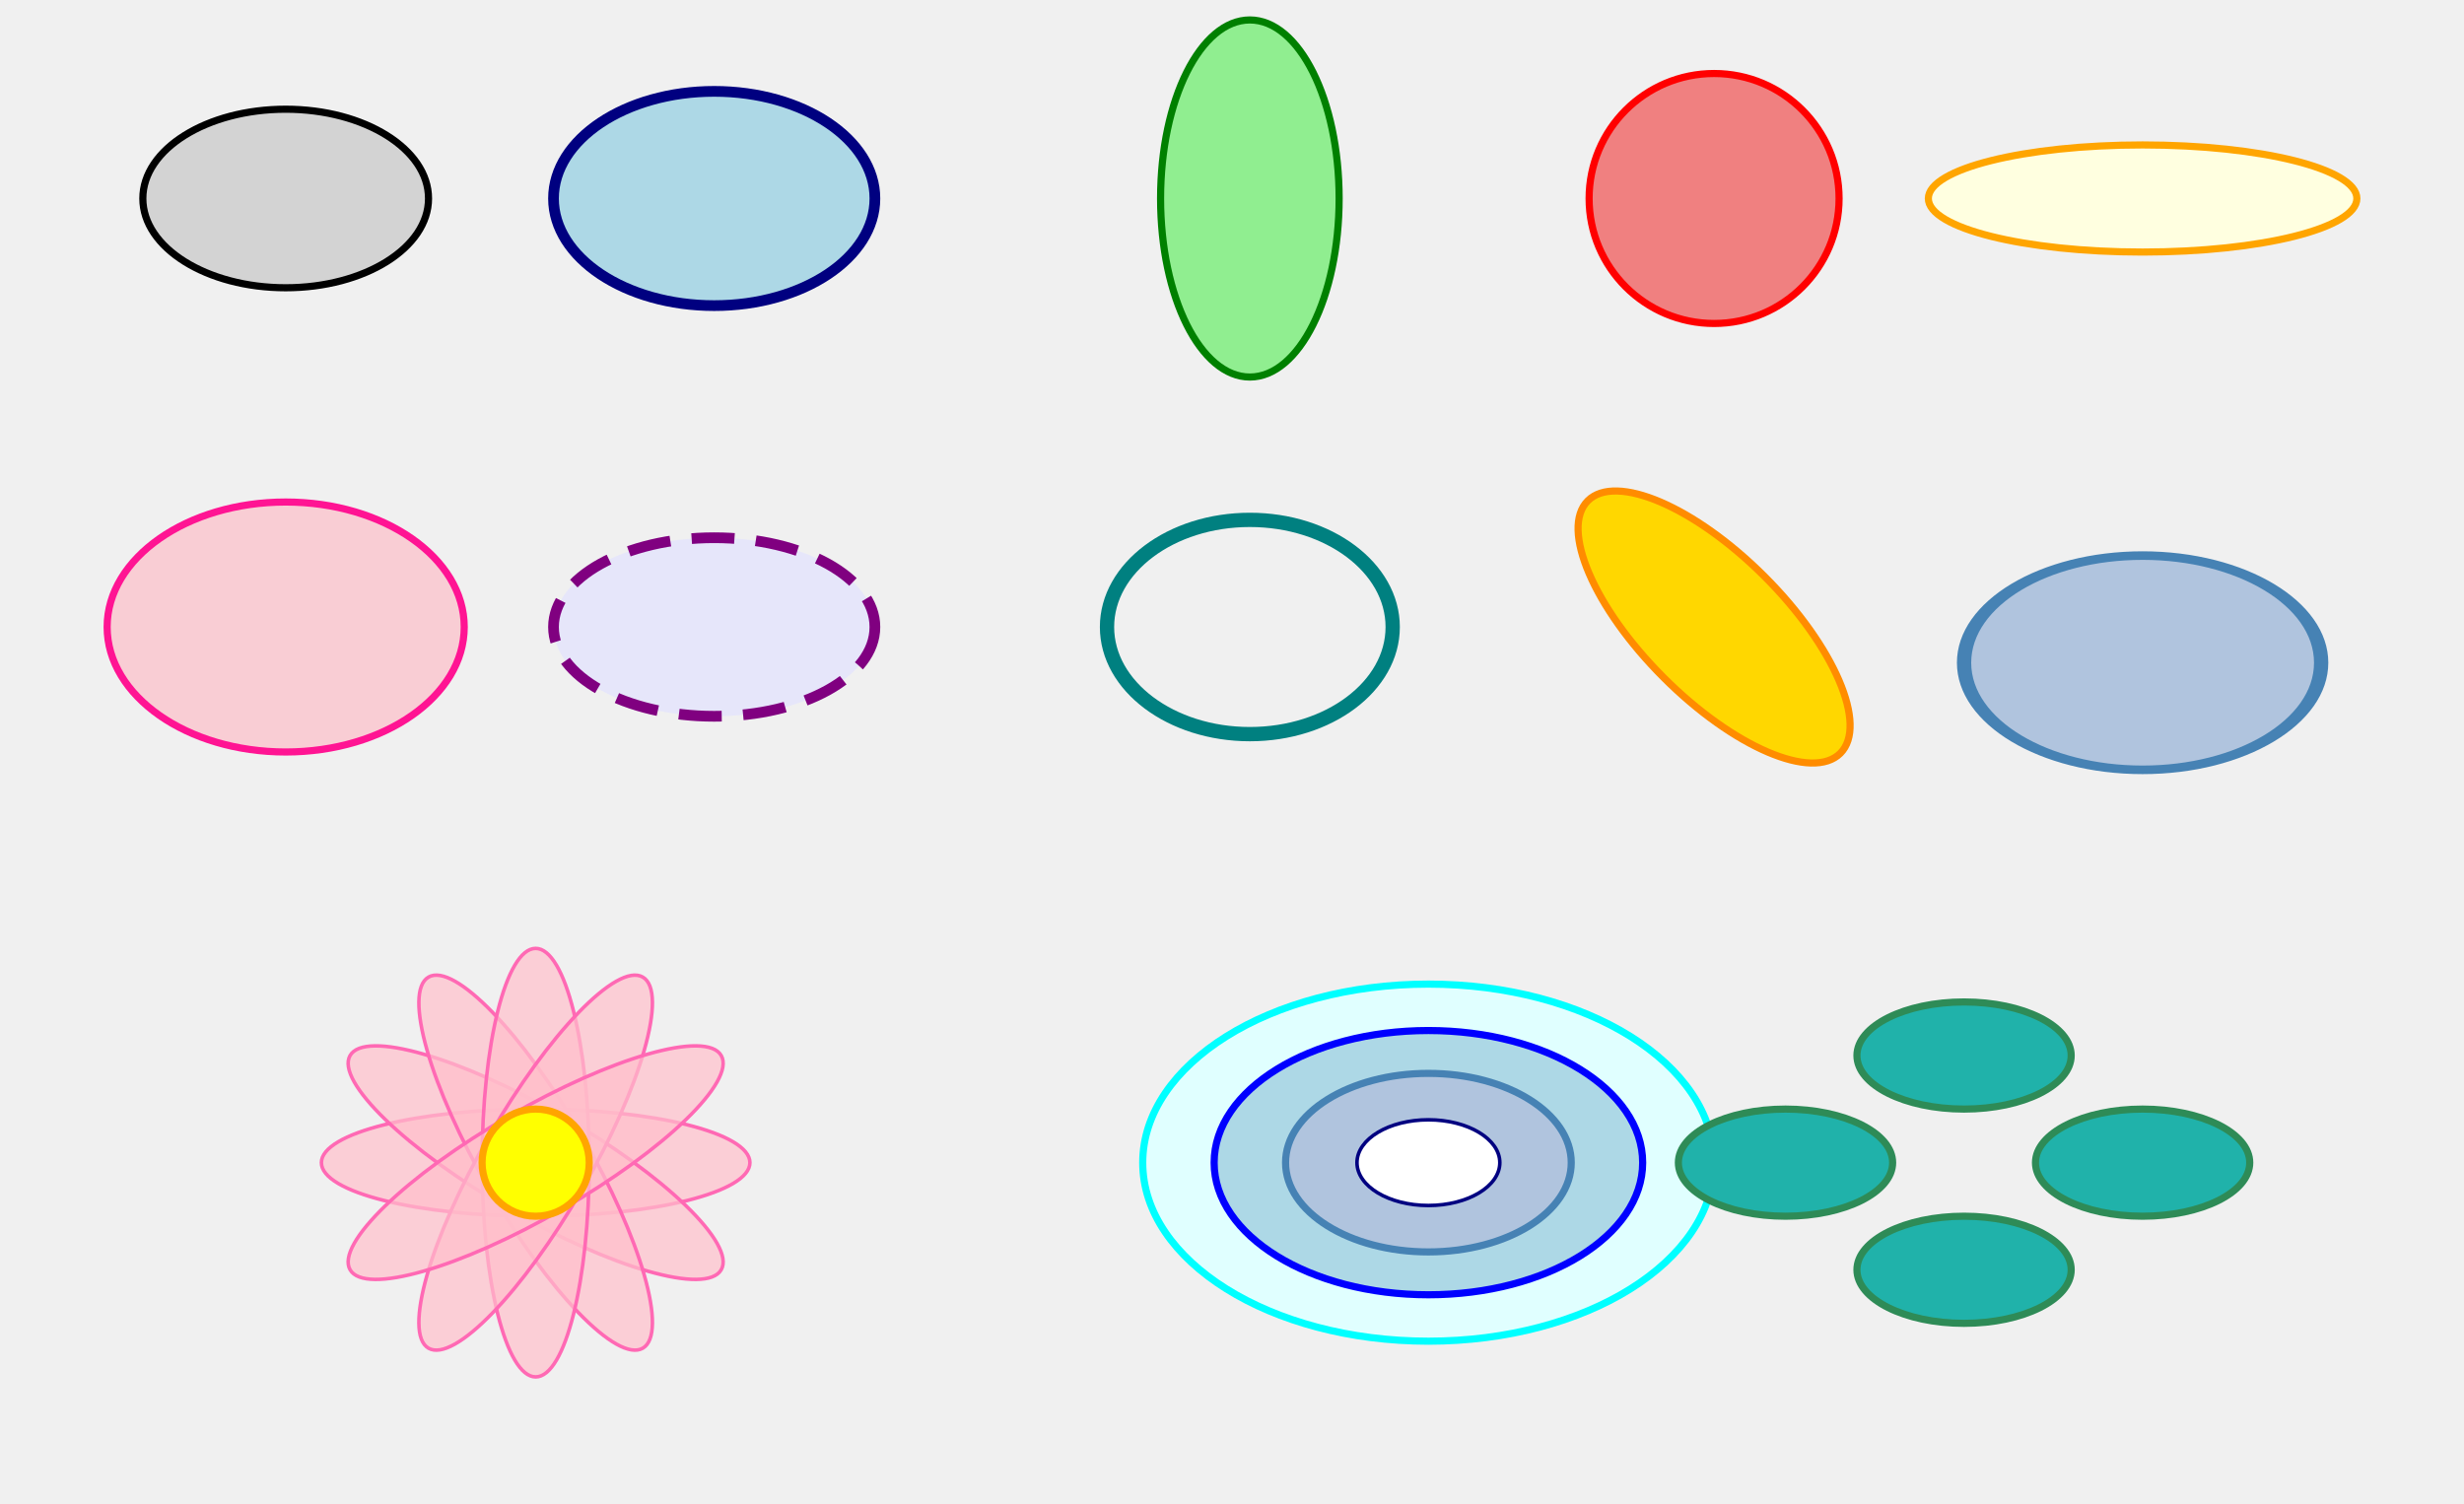
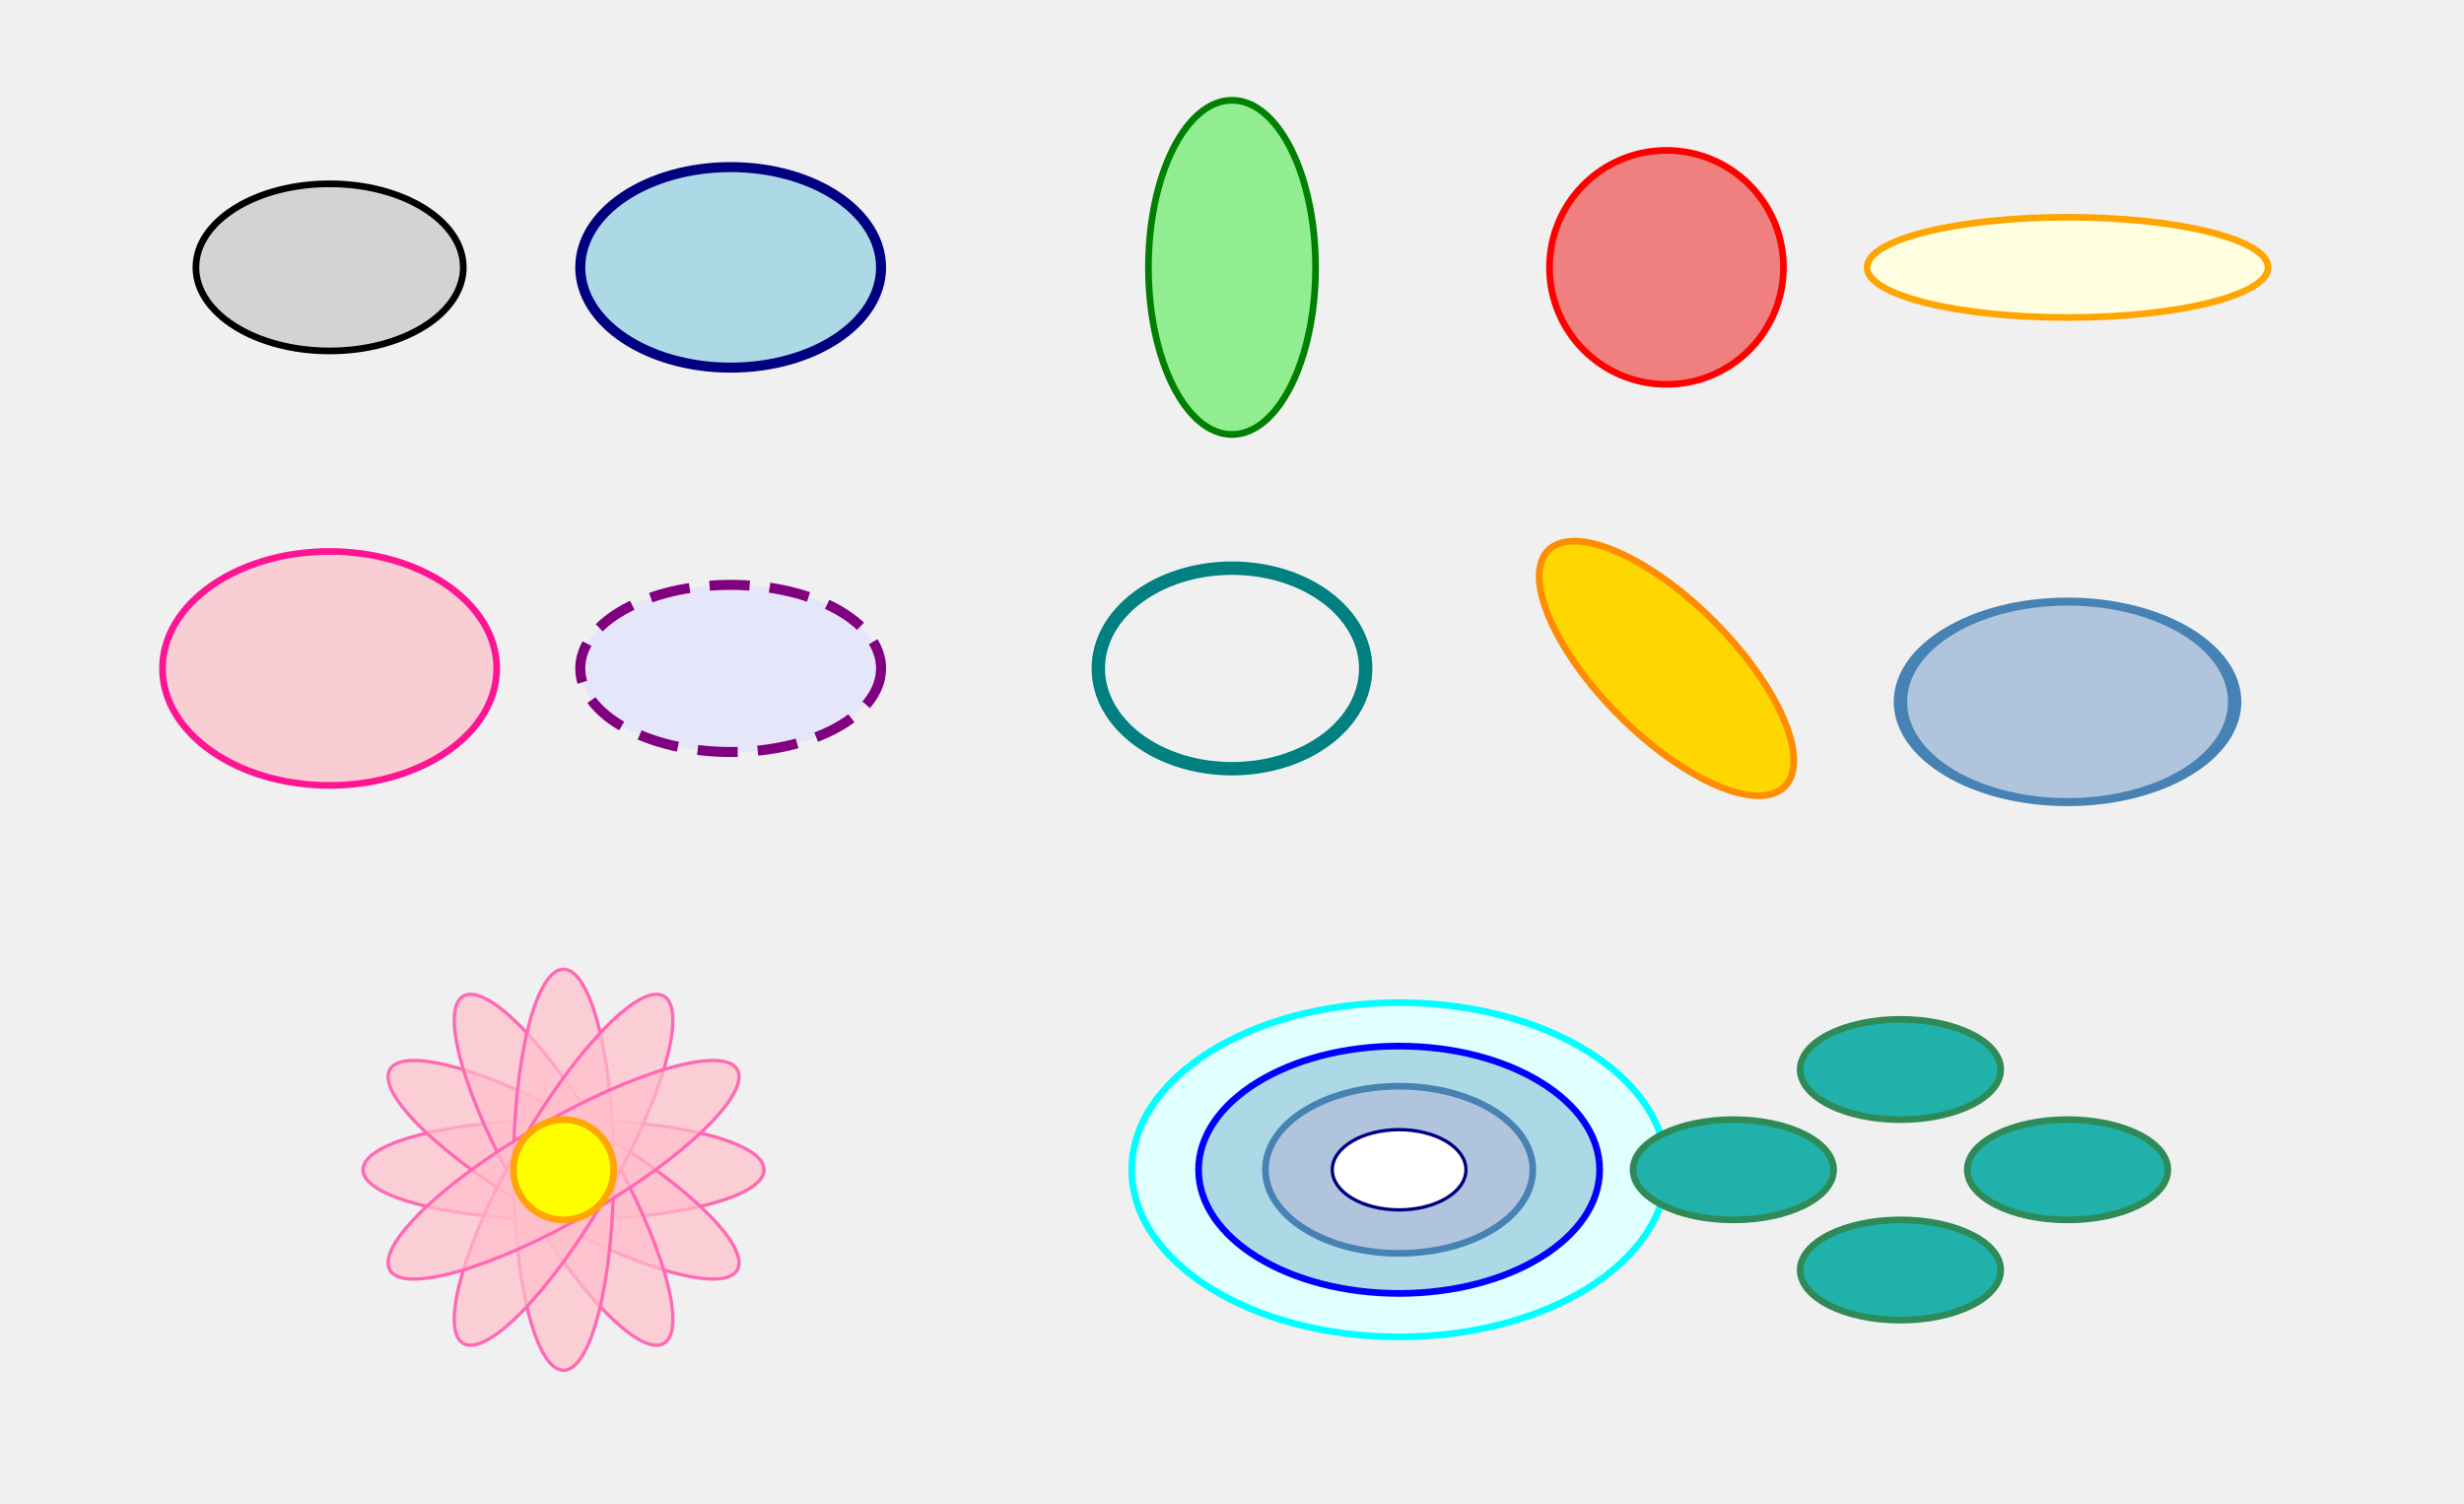
- <svg xmlns="http://www.w3.org/2000/svg" width="770.0" height="470.0" viewBox="100 90 690 390">
-   <ellipse cx="100" cy="50" rx="40.0" ry="25.0" fill="lightgray" fill-opacity="1.0" stroke="black" stroke-width="2.0" stroke-opacity="1.0" stroke-linecap="butt" transform="translate(80,80) scale(1,1) rotate(0,0,0) skewX(0) skewY(0)" />
-   <ellipse cx="100" cy="50" rx="45.0" ry="30.0" fill="lightblue" fill-opacity="1.0" stroke="navy" stroke-width="3.0" stroke-opacity="1.0" stroke-linecap="butt" transform="translate(200,80) scale(1,1) rotate(0,0,0) skewX(0) skewY(0)" />
-   <ellipse cx="100" cy="50" rx="25.0" ry="50.0" fill="lightgreen" fill-opacity="1.0" stroke="green" stroke-width="2.0" stroke-opacity="1.0" stroke-linecap="butt" transform="translate(350,80) scale(1,1) rotate(0,0,0) skewX(0) skewY(0)" />
-   <ellipse cx="100" cy="50" rx="35.0" ry="35.0" fill="lightcoral" fill-opacity="1.0" stroke="red" stroke-width="2.0" stroke-opacity="1.0" stroke-linecap="butt" transform="translate(480,80) scale(1,1) rotate(0,0,0) skewX(0) skewY(0)" />
-   <ellipse cx="100" cy="50" rx="60.0" ry="15.0" fill="lightyellow" fill-opacity="1.0" stroke="orange" stroke-width="2.0" stroke-opacity="1.0" stroke-linecap="butt" transform="translate(600,80) scale(1,1) rotate(0,0,0) skewX(0) skewY(0)" />
-   <ellipse cx="100" cy="50" rx="50.0" ry="35.0" fill="lightpink" fill-opacity="0.6" stroke="deeppink" stroke-width="2.0" stroke-opacity="1.0" stroke-linecap="butt" transform="translate(80,200) scale(1,1) rotate(0,0,0) skewX(0) skewY(0)" />
-   <ellipse cx="100" cy="50" rx="45.0" ry="25.0" fill="lavender" fill-opacity="1.0" stroke="purple" stroke-width="3.0" stroke-opacity="1.0" stroke-dasharray="12.0,6.0" stroke-linecap="butt" transform="translate(200,200) scale(1,1) rotate(0,0,0) skewX(0) skewY(0)" />
-   <ellipse cx="100" cy="50" rx="40.0" ry="30.0" fill="none" fill-opacity="1.0" stroke="teal" stroke-width="4.0" stroke-opacity="1.0" stroke-linecap="butt" transform="translate(350,200) scale(1,1) rotate(0,0,0) skewX(0) skewY(0)" />
-   <ellipse cx="100" cy="50" rx="50.0" ry="20.0" fill="gold" fill-opacity="1.0" stroke="darkorange" stroke-width="2.0" stroke-opacity="1.0" stroke-linecap="butt" transform="translate(480,200) scale(1,1) rotate(45,100,50) skewX(0) skewY(0)" />
-   <ellipse cx="100" cy="50" rx="25.0" ry="25.0" fill="lightsteelblue" fill-opacity="1.0" stroke="steelblue" stroke-width="2.0" stroke-opacity="1.0" stroke-linecap="butt" transform="translate(500,200) scale(2.0,1.2) rotate(0,0,0) skewX(0) skewY(0)" />
-   <ellipse cx="100" cy="50" rx="60.0" ry="15.0" fill="pink" fill-opacity="0.7" stroke="hotpink" stroke-width="1.0" stroke-opacity="1.0" stroke-linecap="butt" transform="translate(150,350) scale(1,1) rotate(0,100,50) skewX(0) skewY(0)" />
-   <ellipse cx="100" cy="50" rx="60.0" ry="15.0" fill="pink" fill-opacity="0.7" stroke="hotpink" stroke-width="1.0" stroke-opacity="1.0" stroke-linecap="butt" transform="translate(150,350) scale(1,1) rotate(30,100,50) skewX(0) skewY(0)" />
-   <ellipse cx="100" cy="50" rx="60.0" ry="15.0" fill="pink" fill-opacity="0.7" stroke="hotpink" stroke-width="1.0" stroke-opacity="1.0" stroke-linecap="butt" transform="translate(150,350) scale(1,1) rotate(60,100,50) skewX(0) skewY(0)" />
-   <ellipse cx="100" cy="50" rx="60.0" ry="15.0" fill="pink" fill-opacity="0.7" stroke="hotpink" stroke-width="1.0" stroke-opacity="1.0" stroke-linecap="butt" transform="translate(150,350) scale(1,1) rotate(90,100,50) skewX(0) skewY(0)" />
-   <ellipse cx="100" cy="50" rx="60.0" ry="15.0" fill="pink" fill-opacity="0.7" stroke="hotpink" stroke-width="1.0" stroke-opacity="1.0" stroke-linecap="butt" transform="translate(150,350) scale(1,1) rotate(120,100,50) skewX(0) skewY(0)" />
-   <ellipse cx="100" cy="50" rx="60.0" ry="15.0" fill="pink" fill-opacity="0.7" stroke="hotpink" stroke-width="1.0" stroke-opacity="1.0" stroke-linecap="butt" transform="translate(150,350) scale(1,1) rotate(150,100,50) skewX(0) skewY(0)" />
-   <ellipse cx="100" cy="50" rx="15.0" ry="15.0" fill="yellow" fill-opacity="1.0" stroke="orange" stroke-width="2.0" stroke-opacity="1.0" stroke-linecap="butt" transform="translate(150,350) scale(1,1) rotate(0,0,0) skewX(0) skewY(0)" />
-   <ellipse cx="100" cy="50" rx="80.0" ry="50.0" fill="lightcyan" fill-opacity="1.0" stroke="cyan" stroke-width="2.0" stroke-opacity="1.0" stroke-linecap="butt" transform="translate(400,350) scale(1,1) rotate(0,0,0) skewX(0) skewY(0)" />
-   <ellipse cx="100" cy="50" rx="60.0" ry="37.0" fill="lightblue" fill-opacity="1.0" stroke="blue" stroke-width="2.0" stroke-opacity="1.0" stroke-linecap="butt" transform="translate(400,350) scale(1,1) rotate(0,0,0) skewX(0) skewY(0)" />
-   <ellipse cx="100" cy="50" rx="40.0" ry="25.0" fill="lightsteelblue" fill-opacity="1.0" stroke="steelblue" stroke-width="2.0" stroke-opacity="1.0" stroke-linecap="butt" transform="translate(400,350) scale(1,1) rotate(0,0,0) skewX(0) skewY(0)" />
-   <ellipse cx="100" cy="50" rx="20.0" ry="12.0" fill="white" fill-opacity="1.0" stroke="navy" stroke-width="1.0" stroke-opacity="1.0" stroke-linecap="butt" transform="translate(400,350) scale(1,1) rotate(0,0,0) skewX(0) skewY(0)" />
-   <ellipse cx="100" cy="50" rx="30.0" ry="15.0" fill="lightseagreen" fill-opacity="1.0" stroke="seagreen" stroke-width="2.0" stroke-opacity="1.0" stroke-linecap="butt" transform="translate(550,320) scale(1,1) rotate(0,0,0) skewX(0) skewY(0)" />
-   <ellipse cx="100" cy="50" rx="30.0" ry="15.0" fill="lightseagreen" fill-opacity="1.0" stroke="seagreen" stroke-width="2.0" stroke-opacity="1.0" stroke-linecap="butt" transform="translate(600,350) scale(1,1) rotate(0,0,0) skewX(0) skewY(0)" />
-   <ellipse cx="100" cy="50" rx="30.0" ry="15.0" fill="lightseagreen" fill-opacity="1.0" stroke="seagreen" stroke-width="2.0" stroke-opacity="1.0" stroke-linecap="butt" transform="translate(550,380) scale(1,1) rotate(0,0,0) skewX(0) skewY(0)" />
-   <ellipse cx="100" cy="50" rx="30.0" ry="15.0" fill="lightseagreen" fill-opacity="1.0" stroke="seagreen" stroke-width="2.0" stroke-opacity="1.0" stroke-linecap="butt" transform="translate(500,350) scale(1,1) rotate(0,0,0) skewX(0) skewY(0)" />
+ <svg xmlns="http://www.w3.org/2000/svg" width="770.0" height="470.0" viewBox="0 0 700 450">
+   <ellipse cx="100" cy="50" rx="40.0" ry="25.0" fill="lightgray" fill-opacity="1.0" stroke="black" stroke-width="2.0" stroke-opacity="1.0" stroke-linecap="butt" transform="translate(-20,30) scale(1,1) rotate(0,0,0) skewX(0) skewY(0)" />
+   <ellipse cx="100" cy="50" rx="45.0" ry="30.0" fill="lightblue" fill-opacity="1.0" stroke="navy" stroke-width="3.0" stroke-opacity="1.0" stroke-linecap="butt" transform="translate(100,30) scale(1,1) rotate(0,0,0) skewX(0) skewY(0)" />
+   <ellipse cx="100" cy="50" rx="25.0" ry="50.0" fill="lightgreen" fill-opacity="1.0" stroke="green" stroke-width="2.0" stroke-opacity="1.0" stroke-linecap="butt" transform="translate(250,30) scale(1,1) rotate(0,0,0) skewX(0) skewY(0)" />
+   <ellipse cx="100" cy="50" rx="35.0" ry="35.0" fill="lightcoral" fill-opacity="1.0" stroke="red" stroke-width="2.0" stroke-opacity="1.0" stroke-linecap="butt" transform="translate(380,30) scale(1,1) rotate(0,0,0) skewX(0) skewY(0)" />
+   <ellipse cx="100" cy="50" rx="60.0" ry="15.0" fill="lightyellow" fill-opacity="1.0" stroke="orange" stroke-width="2.0" stroke-opacity="1.0" stroke-linecap="butt" transform="translate(500,30) scale(1,1) rotate(0,0,0) skewX(0) skewY(0)" />
+   <ellipse cx="100" cy="50" rx="50.0" ry="35.0" fill="lightpink" fill-opacity="0.6" stroke="deeppink" stroke-width="2.0" stroke-opacity="1.0" stroke-linecap="butt" transform="translate(-20,150) scale(1,1) rotate(0,0,0) skewX(0) skewY(0)" />
+   <ellipse cx="100" cy="50" rx="45.0" ry="25.0" fill="lavender" fill-opacity="1.0" stroke="purple" stroke-width="3.0" stroke-opacity="1.0" stroke-dasharray="12.0,6.0" stroke-linecap="butt" transform="translate(100,150) scale(1,1) rotate(0,0,0) skewX(0) skewY(0)" />
+   <ellipse cx="100" cy="50" rx="40.0" ry="30.0" fill="none" fill-opacity="1.0" stroke="teal" stroke-width="4.0" stroke-opacity="1.0" stroke-linecap="butt" transform="translate(250,150) scale(1,1) rotate(0,0,0) skewX(0) skewY(0)" />
+   <ellipse cx="100" cy="50" rx="50.0" ry="20.0" fill="gold" fill-opacity="1.0" stroke="darkorange" stroke-width="2.0" stroke-opacity="1.0" stroke-linecap="butt" transform="translate(380,150) scale(1,1) rotate(45,100,50) skewX(0) skewY(0)" />
+   <ellipse cx="100" cy="50" rx="25.0" ry="25.0" fill="lightsteelblue" fill-opacity="1.0" stroke="steelblue" stroke-width="2.0" stroke-opacity="1.0" stroke-linecap="butt" transform="translate(400,150) scale(2.0,1.2) rotate(0,0,0) skewX(0) skewY(0)" />
+   <ellipse cx="100" cy="50" rx="60.0" ry="15.0" fill="pink" fill-opacity="0.7" stroke="hotpink" stroke-width="1.0" stroke-opacity="1.0" stroke-linecap="butt" transform="translate(50,300) scale(1,1) rotate(0,100,50) skewX(0) skewY(0)" />
+   <ellipse cx="100" cy="50" rx="60.0" ry="15.0" fill="pink" fill-opacity="0.7" stroke="hotpink" stroke-width="1.0" stroke-opacity="1.0" stroke-linecap="butt" transform="translate(50,300) scale(1,1) rotate(30,100,50) skewX(0) skewY(0)" />
+   <ellipse cx="100" cy="50" rx="60.0" ry="15.0" fill="pink" fill-opacity="0.7" stroke="hotpink" stroke-width="1.0" stroke-opacity="1.0" stroke-linecap="butt" transform="translate(50,300) scale(1,1) rotate(60,100,50) skewX(0) skewY(0)" />
+   <ellipse cx="100" cy="50" rx="60.0" ry="15.0" fill="pink" fill-opacity="0.7" stroke="hotpink" stroke-width="1.0" stroke-opacity="1.0" stroke-linecap="butt" transform="translate(50,300) scale(1,1) rotate(90,100,50) skewX(0) skewY(0)" />
+   <ellipse cx="100" cy="50" rx="60.0" ry="15.0" fill="pink" fill-opacity="0.7" stroke="hotpink" stroke-width="1.0" stroke-opacity="1.0" stroke-linecap="butt" transform="translate(50,300) scale(1,1) rotate(120,100,50) skewX(0) skewY(0)" />
+   <ellipse cx="100" cy="50" rx="60.0" ry="15.0" fill="pink" fill-opacity="0.7" stroke="hotpink" stroke-width="1.0" stroke-opacity="1.0" stroke-linecap="butt" transform="translate(50,300) scale(1,1) rotate(150,100,50) skewX(0) skewY(0)" />
+   <ellipse cx="100" cy="50" rx="15.0" ry="15.0" fill="yellow" fill-opacity="1.0" stroke="orange" stroke-width="2.0" stroke-opacity="1.0" stroke-linecap="butt" transform="translate(50,300) scale(1,1) rotate(0,0,0) skewX(0) skewY(0)" />
+   <ellipse cx="100" cy="50" rx="80.0" ry="50.0" fill="lightcyan" fill-opacity="1.0" stroke="cyan" stroke-width="2.0" stroke-opacity="1.0" stroke-linecap="butt" transform="translate(300,300) scale(1,1) rotate(0,0,0) skewX(0) skewY(0)" />
+   <ellipse cx="100" cy="50" rx="60.0" ry="37.0" fill="lightblue" fill-opacity="1.0" stroke="blue" stroke-width="2.0" stroke-opacity="1.0" stroke-linecap="butt" transform="translate(300,300) scale(1,1) rotate(0,0,0) skewX(0) skewY(0)" />
+   <ellipse cx="100" cy="50" rx="40.0" ry="25.0" fill="lightsteelblue" fill-opacity="1.0" stroke="steelblue" stroke-width="2.0" stroke-opacity="1.0" stroke-linecap="butt" transform="translate(300,300) scale(1,1) rotate(0,0,0) skewX(0) skewY(0)" />
+   <ellipse cx="100" cy="50" rx="20.0" ry="12.0" fill="white" fill-opacity="1.0" stroke="navy" stroke-width="1.0" stroke-opacity="1.0" stroke-linecap="butt" transform="translate(300,300) scale(1,1) rotate(0,0,0) skewX(0) skewY(0)" />
+   <ellipse cx="100" cy="50" rx="30.0" ry="15.0" fill="lightseagreen" fill-opacity="1.0" stroke="seagreen" stroke-width="2.0" stroke-opacity="1.0" stroke-linecap="butt" transform="translate(450,270) scale(1,1) rotate(0,0,0) skewX(0) skewY(0)" />
+   <ellipse cx="100" cy="50" rx="30.0" ry="15.0" fill="lightseagreen" fill-opacity="1.0" stroke="seagreen" stroke-width="2.0" stroke-opacity="1.0" stroke-linecap="butt" transform="translate(500,300) scale(1,1) rotate(0,0,0) skewX(0) skewY(0)" />
+   <ellipse cx="100" cy="50" rx="30.0" ry="15.0" fill="lightseagreen" fill-opacity="1.0" stroke="seagreen" stroke-width="2.0" stroke-opacity="1.0" stroke-linecap="butt" transform="translate(450,330) scale(1,1) rotate(0,0,0) skewX(0) skewY(0)" />
+   <ellipse cx="100" cy="50" rx="30.0" ry="15.0" fill="lightseagreen" fill-opacity="1.0" stroke="seagreen" stroke-width="2.0" stroke-opacity="1.0" stroke-linecap="butt" transform="translate(400,300) scale(1,1) rotate(0,0,0) skewX(0) skewY(0)" />
</svg>
